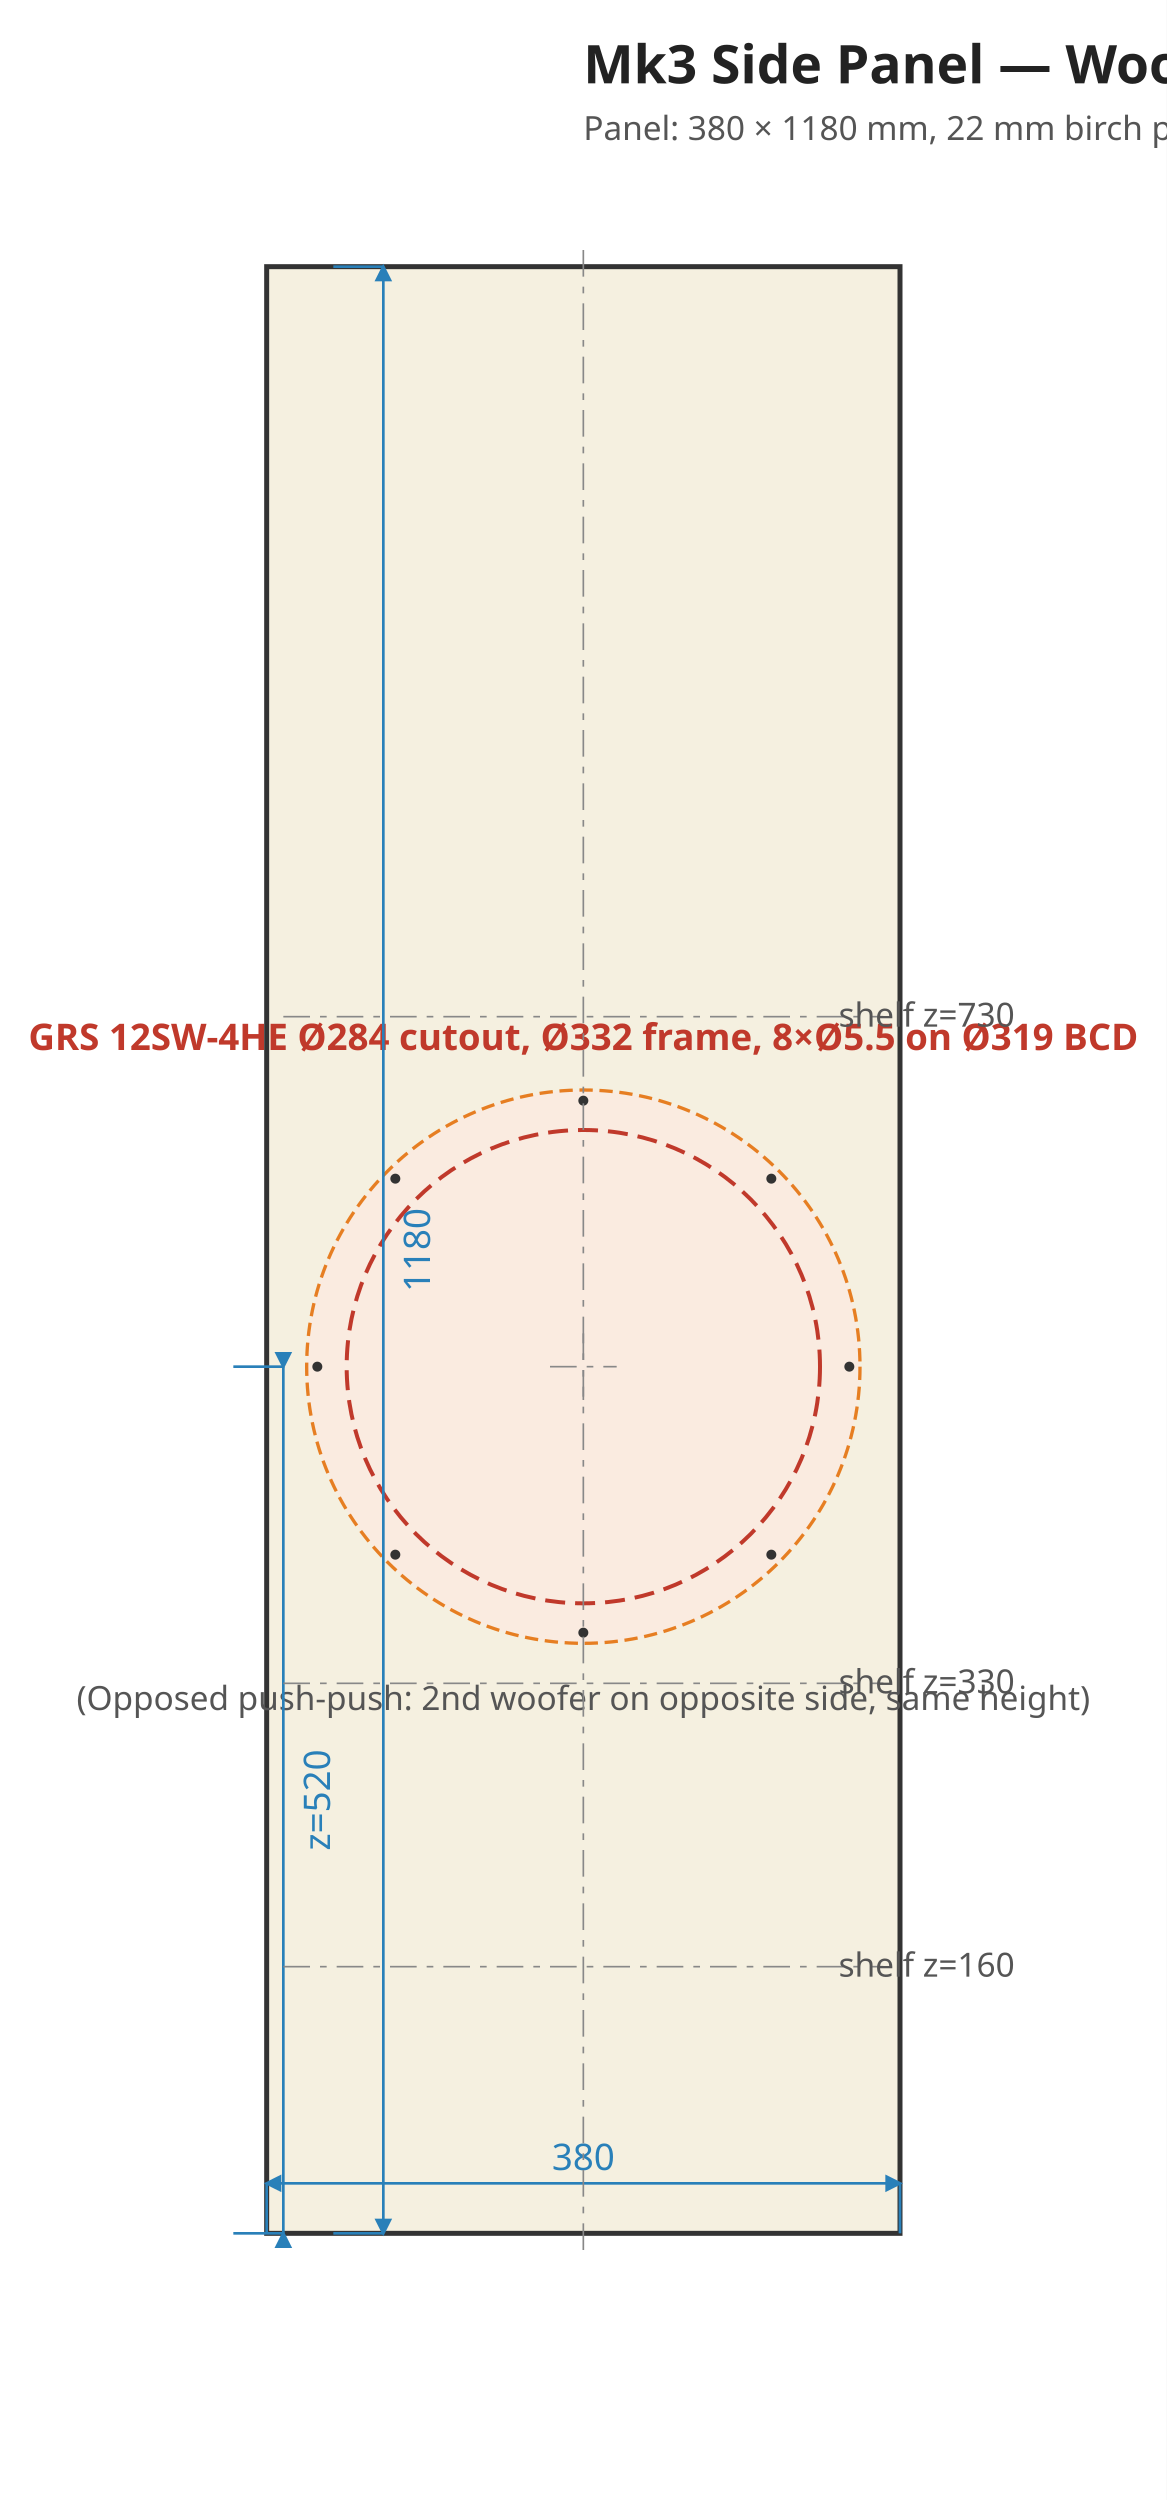
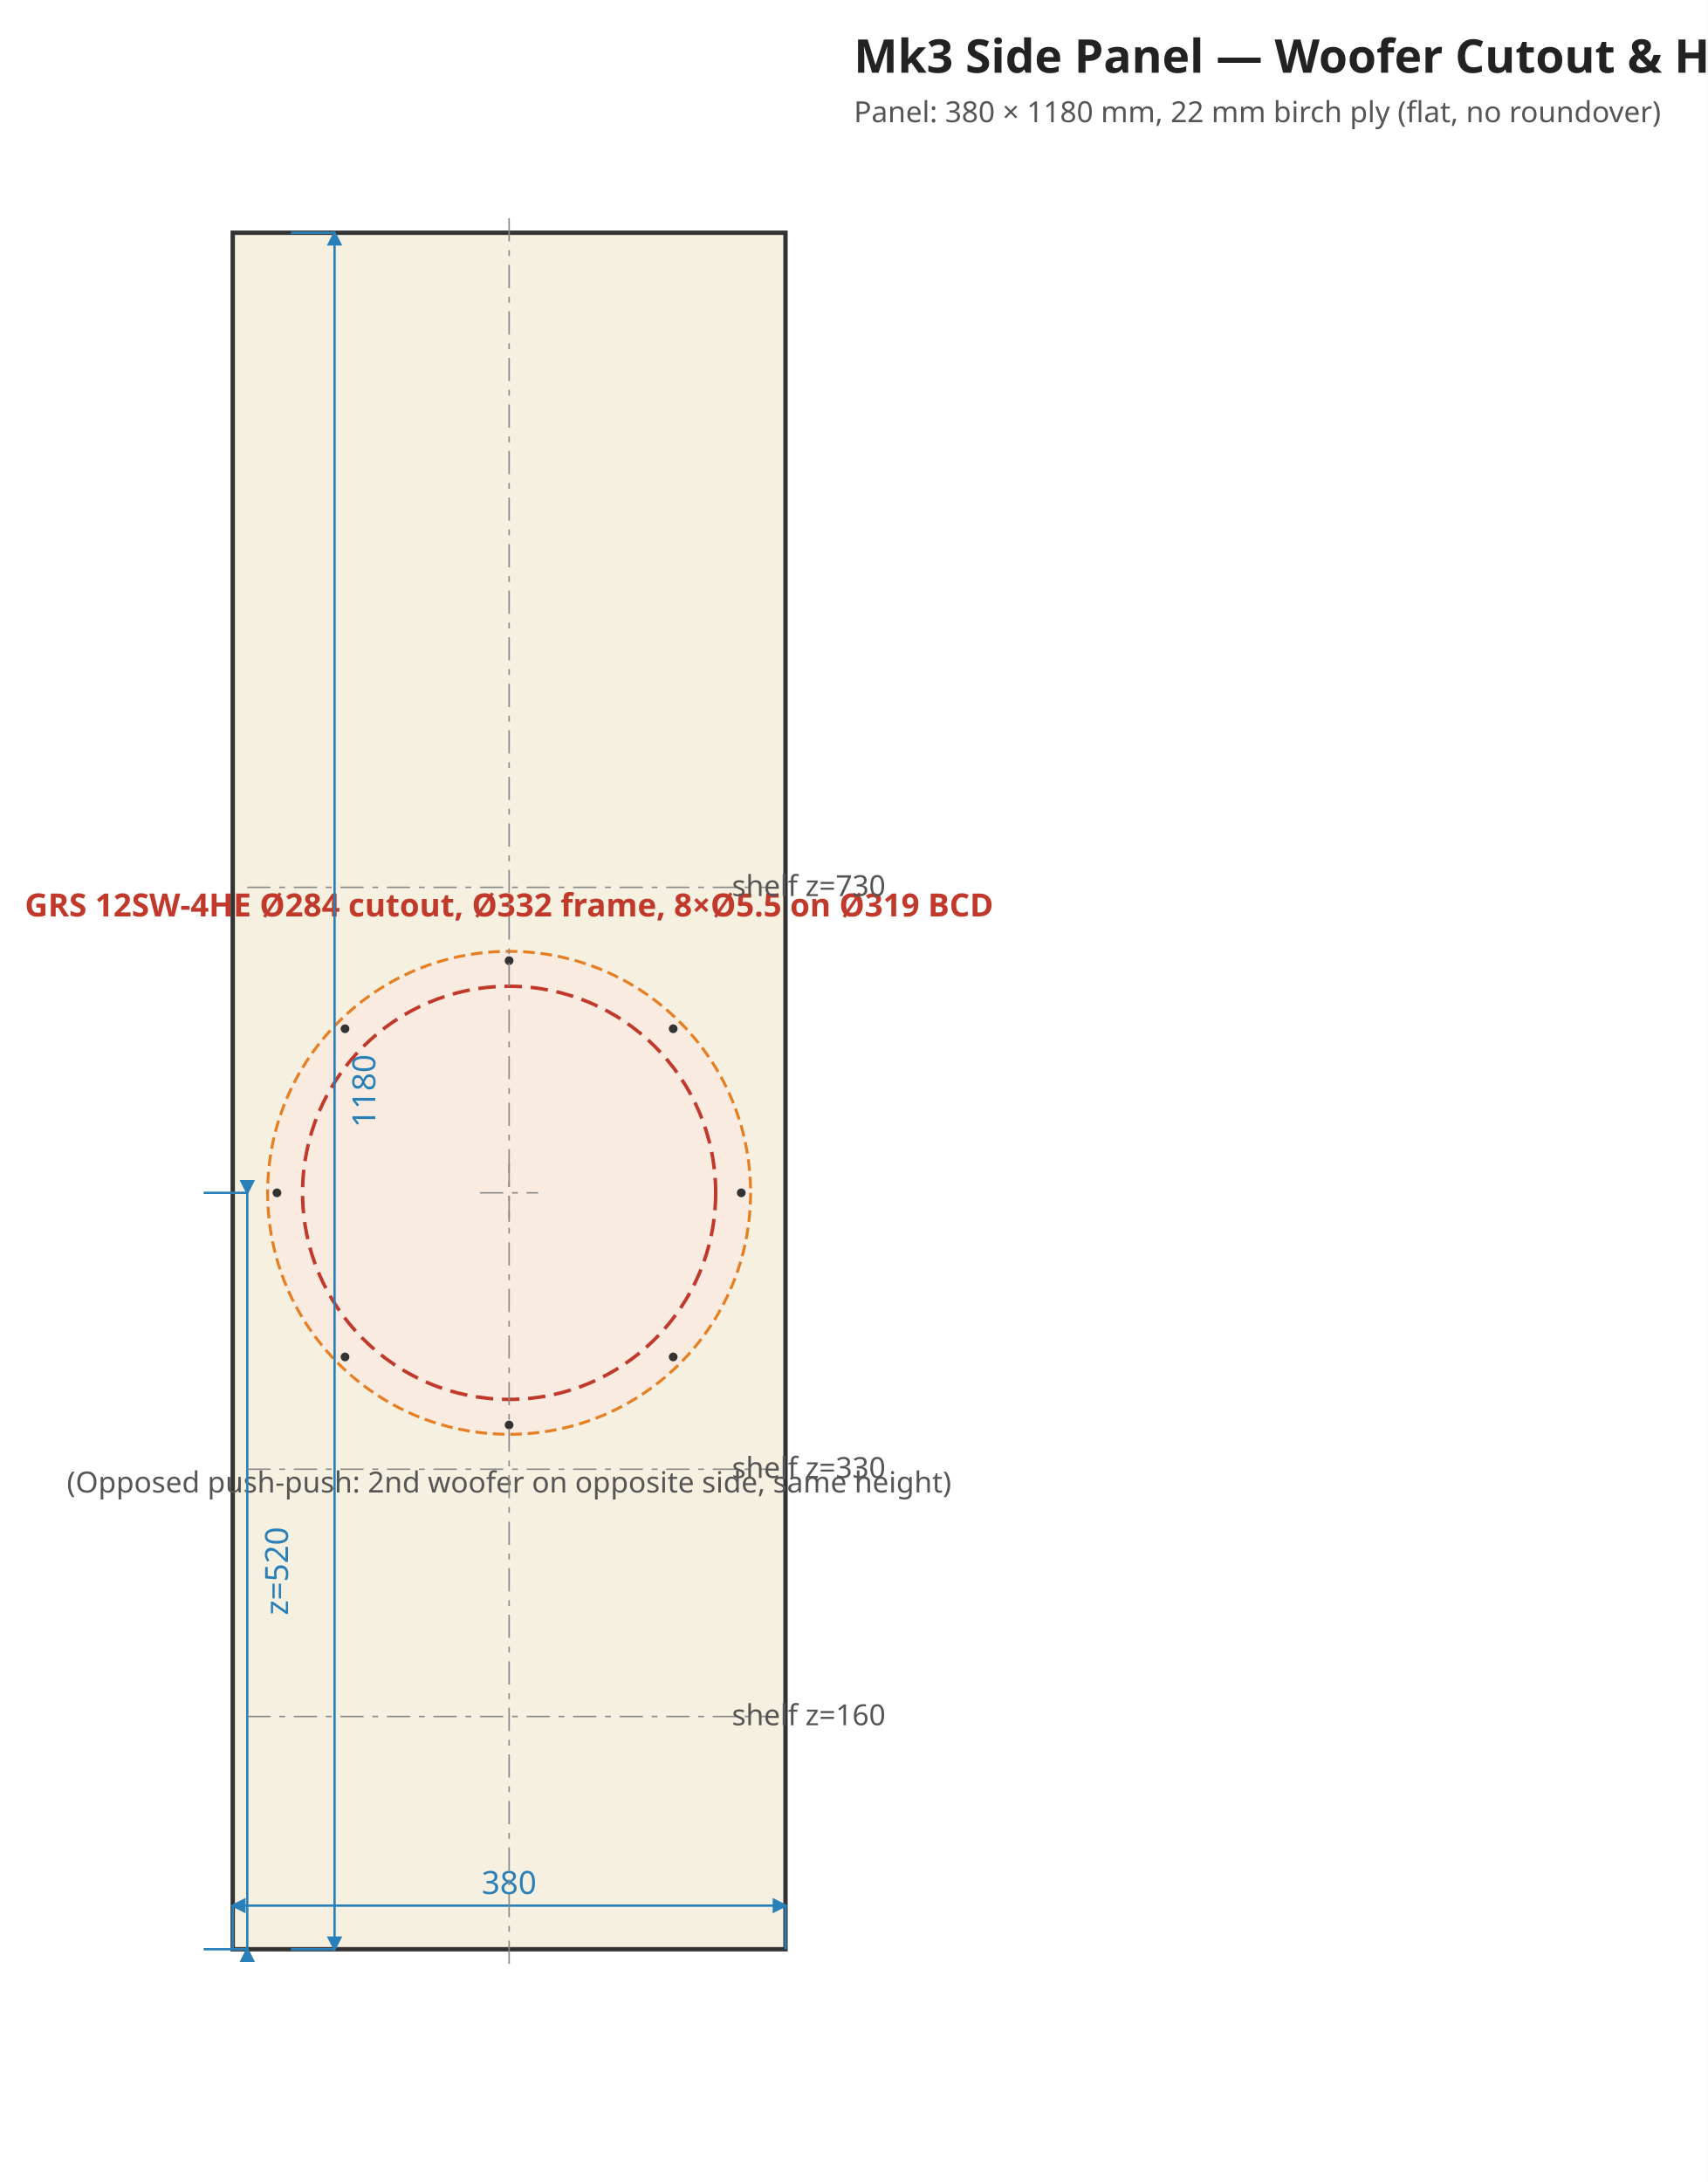
- <svg xmlns="http://www.w3.org/2000/svg" width="350.0" height="750.0" viewBox="0 0 350.0 750.0">
+ <svg xmlns="http://www.w3.org/2000/svg" width="587" height="750.0" viewBox="0 0 587 750.0">
  <style>.panel { fill: #f5f0e0; stroke: #333; stroke-width: 1.5; }
.cutout { fill: none; stroke: #c0392b; stroke-width: 1.2; stroke-dasharray: 6,3; }
.rebate { fill: #faebe0; stroke: #e67e22; stroke-width: 1.0; stroke-dasharray: 4,2; }
.pilot { fill: #333; }
.dim-line { stroke: #2980b9; stroke-width: 0.8; fill: none; }
.dim-text { fill: #2980b9; font-family: sans-serif; font-size: 11px; text-anchor: middle; }
.dim-text-v { fill: #2980b9; font-family: sans-serif; font-size: 11px; text-anchor: middle; }
.label { fill: #333; font-family: sans-serif; font-size: 12px; text-anchor: middle; font-weight: bold; }
.label-sm { fill: #555; font-family: sans-serif; font-size: 10px; text-anchor: middle; }
.label-driver { fill: #c0392b; font-family: sans-serif; font-size: 11px; text-anchor: middle; font-weight: bold; }
.title-text { fill: #222; font-family: sans-serif; font-size: 16px; font-weight: bold; }
.note { fill: #555; font-family: sans-serif; font-size: 10px; }
.arrow { stroke: #2980b9; stroke-width: 0.8; fill: #2980b9; }
.center-line { stroke: #888; stroke-width: 0.5; stroke-dasharray: 8,3,2,3; }
</style>
-   <rect width="350.0" height="750.0" fill="white" />
+   <rect width="587" height="750.0" fill="white" />
  <rect x="80.0" y="80.0" width="190.0" height="590.0" class="panel" />
-   <text x="175.0" y="25.0" class="title-text">Mk3 Side Panel — Woofer Cutout &amp; Hole Layout</text>
-   <text x="175.0" y="42.0" class="note">Panel: 380 × 1180 mm, 22 mm birch ply (flat, no roundover)</text>
+   <text x="293.5" y="25.0" class="title-text">Mk3 Side Panel — Woofer Cutout &amp; Hole Layout</text>
+   <text x="293.5" y="42.0" class="note">Panel: 380 × 1180 mm, 22 mm birch ply (flat, no roundover)</text>
  <circle cx="175.0" cy="410.0" r="83.0" class="rebate" />
  <circle cx="175.0" cy="410.0" r="71.0" class="cutout" />
  <line x1="165.0" y1="410.0" x2="185.0" y2="410.0" class="center-line" />
  <line x1="175.0" y1="400.0" x2="175.0" y2="420.0" class="center-line" />
  <circle cx="254.8" cy="410.0" r="1.5" class="pilot" />
  <circle cx="231.4" cy="466.4" r="1.5" class="pilot" />
  <circle cx="175.0" cy="489.8" r="1.5" class="pilot" />
  <circle cx="118.6" cy="466.4" r="1.5" class="pilot" />
  <circle cx="95.2" cy="410.0" r="1.5" class="pilot" />
  <circle cx="118.6" cy="353.6" r="1.5" class="pilot" />
  <circle cx="175.0" cy="330.2" r="1.5" class="pilot" />
  <circle cx="231.4" cy="353.6" r="1.5" class="pilot" />
  <text x="175.0" y="315.0" class="label-driver">GRS 12SW-4HE  Ø284 cutout, Ø332 frame, 8×Ø5.5 on Ø319 BCD</text>
  <text x="175.0" y="513.0" class="label-sm">(Opposed push-push: 2nd woofer on opposite side, same height)</text>
  <line x1="80.0" y1="670.0" x2="80.0" y2="655.0" class="dim-line" />
  <line x1="270.0" y1="670.0" x2="270.0" y2="655.0" class="dim-line" />
  <line x1="80.0" y1="655.0" x2="270.0" y2="655.0" class="dim-line" />
  <polygon points="80.0,655.0 84.0,653.0 84.0,657.0" class="arrow" />
  <polygon points="270.0,655.0 266.0,653.0 266.0,657.0" class="arrow" />
  <text x="175.0" y="651.0" class="dim-text">380</text>
  <line x1="100.0" y1="80.0" x2="115.0" y2="80.0" class="dim-line" />
  <line x1="100.0" y1="670.0" x2="115.0" y2="670.0" class="dim-line" />
  <line x1="115.0" y1="80.0" x2="115.0" y2="670.0" class="dim-line" />
  <polygon points="115.0,80.0 113.0,84.0 117.0,84.0" class="arrow" />
  <polygon points="115.0,670.0 113.0,666.0 117.0,666.0" class="arrow" />
  <text x="129.0" y="375.0" class="dim-text-v" transform="rotate(-90 129.0 375.0)">1180</text>
  <line x1="70.0" y1="670.0" x2="85.0" y2="670.0" class="dim-line" />
  <line x1="70.0" y1="410.0" x2="85.0" y2="410.0" class="dim-line" />
  <line x1="85.0" y1="670.0" x2="85.0" y2="410.0" class="dim-line" />
  <polygon points="85.0,670.0 83.0,674.0 87.0,674.0" class="arrow" />
  <polygon points="85.0,410.0 83.0,406.0 87.0,406.0" class="arrow" />
  <text x="99.0" y="540.0" class="dim-text-v" transform="rotate(-90 99.0 540.0)">z=520</text>
  <line x1="175.0" y1="75.0" x2="175.0" y2="675.0" class="center-line" />
  <line x1="85.0" y1="590.0" x2="265.0" y2="590.0" class="center-line" />
  <text x="278.0" y="593.0" class="label-sm">shelf z=160</text>
  <line x1="85.0" y1="505.0" x2="265.0" y2="505.0" class="center-line" />
  <text x="278.0" y="508.0" class="label-sm">shelf z=330</text>
  <line x1="85.0" y1="305.0" x2="265.0" y2="305.0" class="center-line" />
  <text x="278.0" y="308.0" class="label-sm">shelf z=730</text>
</svg>
